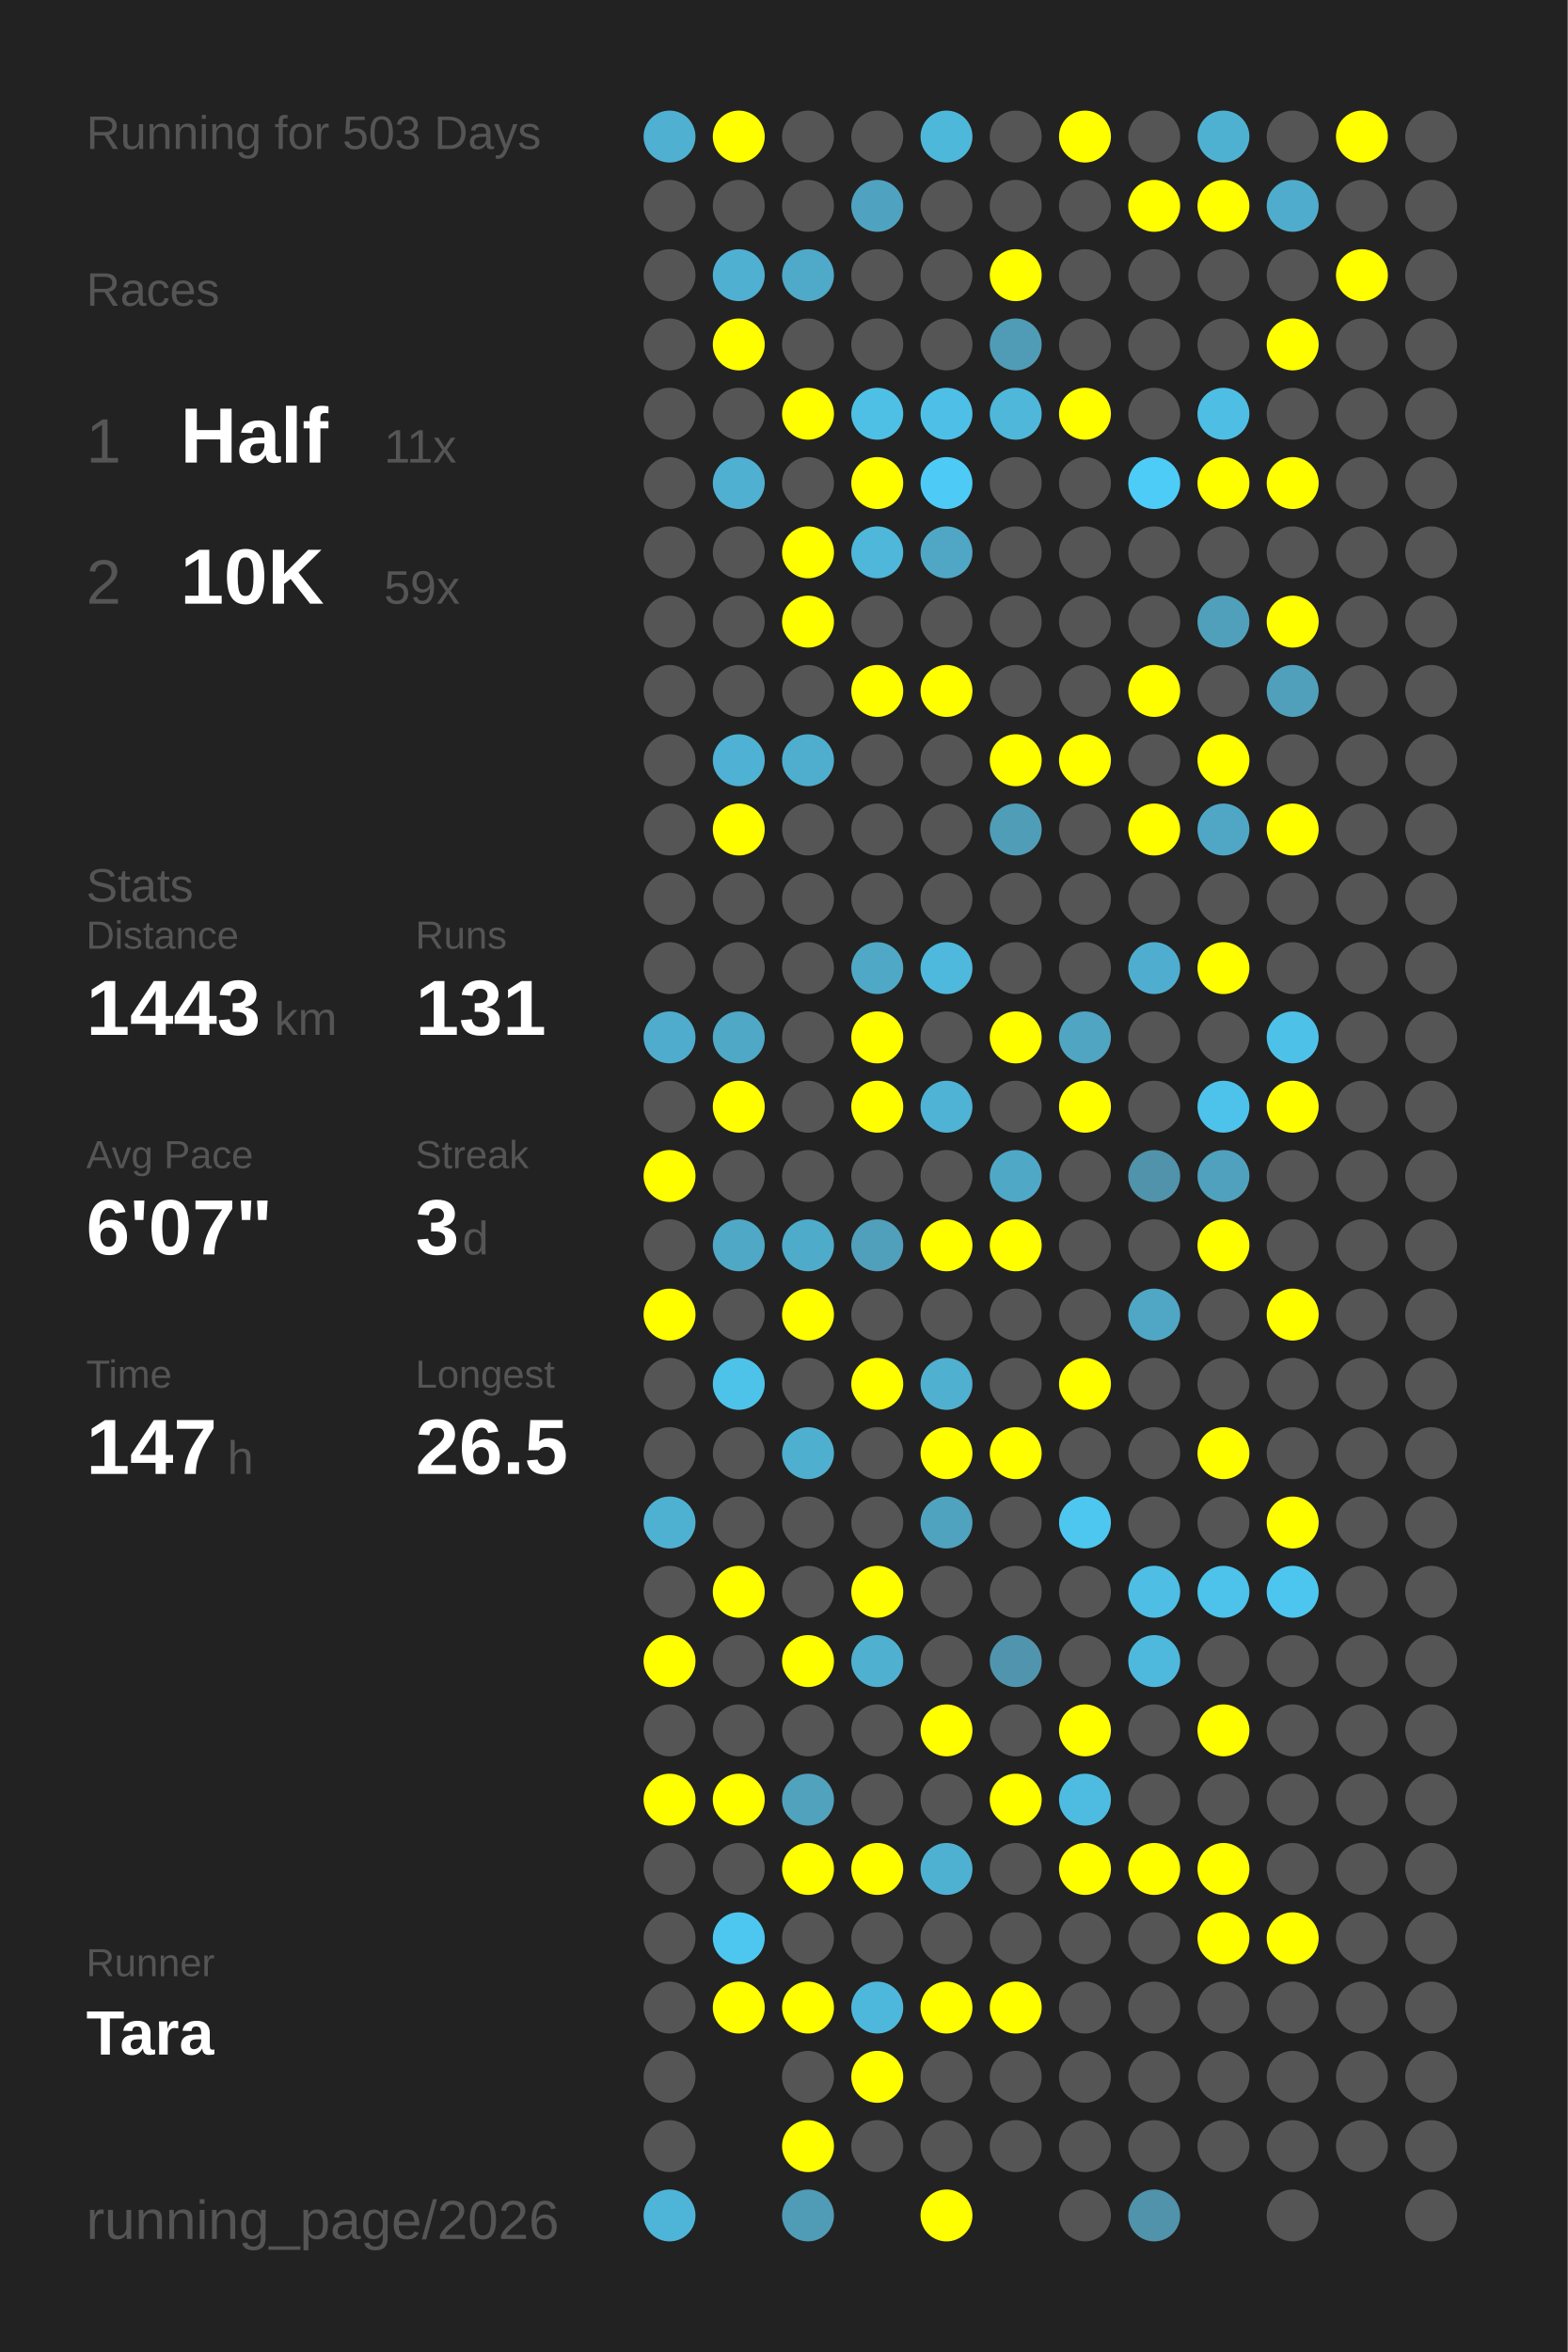
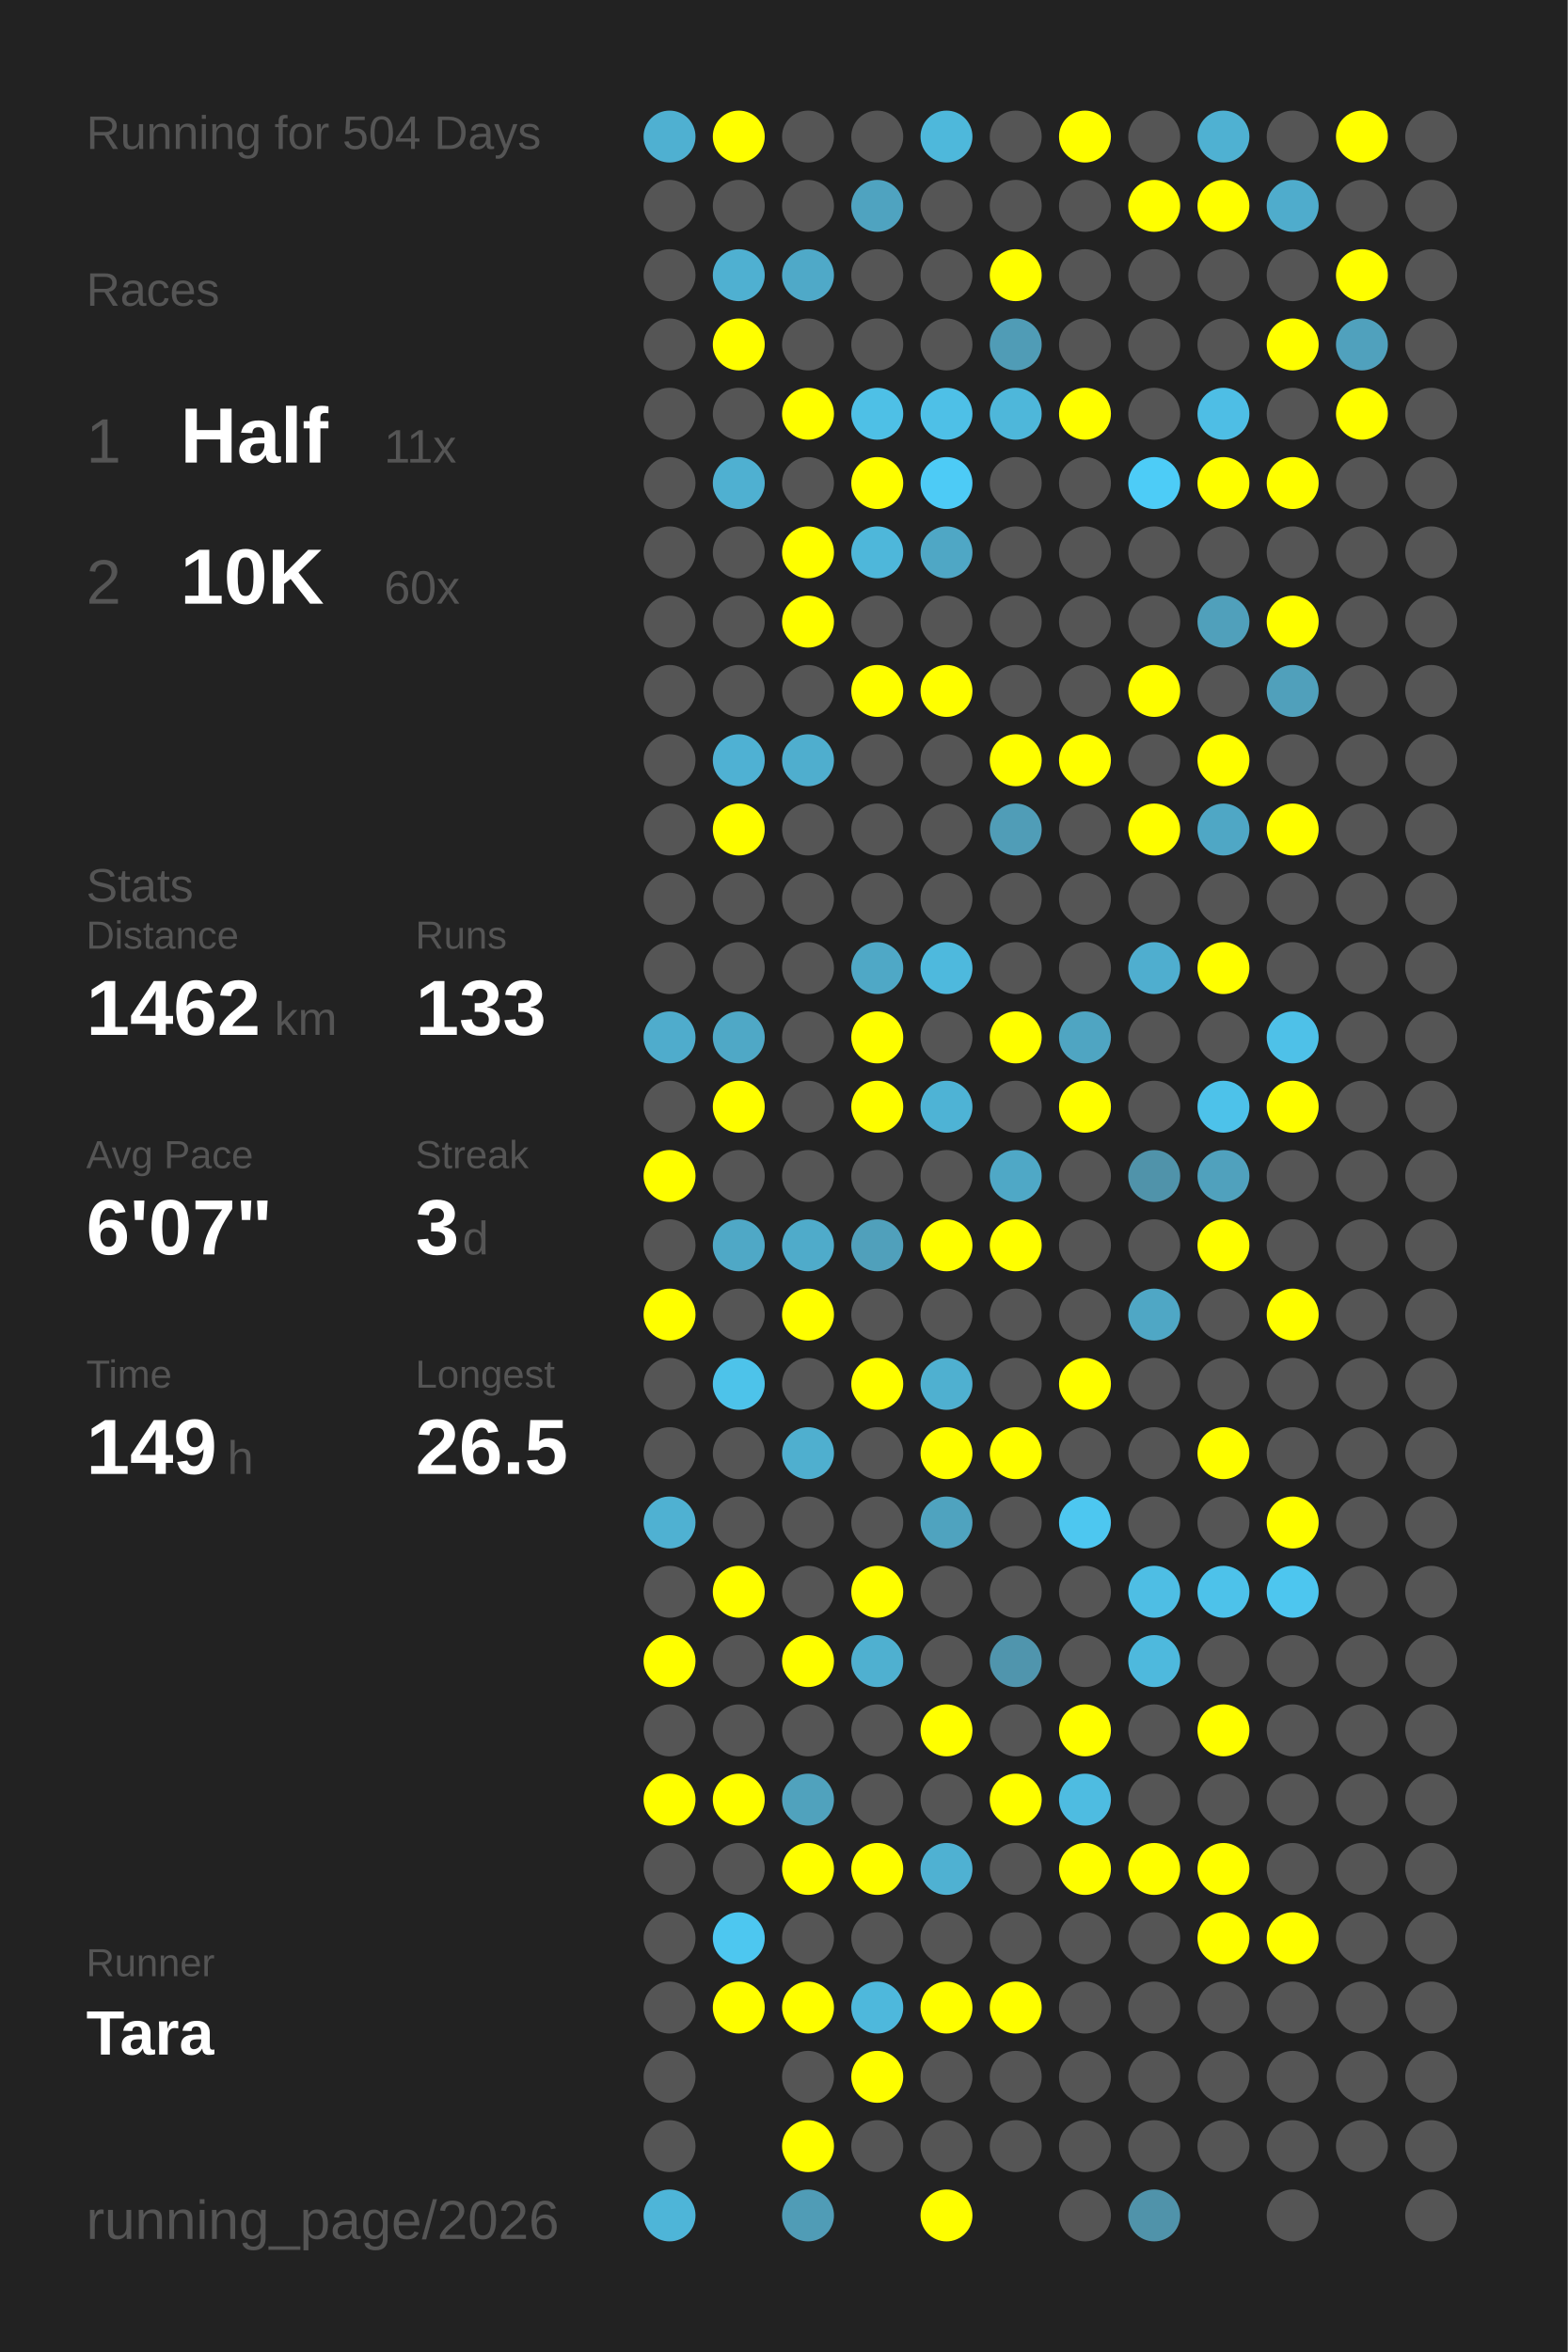
<svg xmlns="http://www.w3.org/2000/svg" baseProfile="full" height="300mm" version="1.1" viewBox="0,0,200,300" width="200mm">
  <defs />
  <rect fill="#222222" height="300" width="200" x="0" y="0" />
-   <text fill="#555555" style="font-size:6px; font-family:Arial;" x="11" y="19">Running for 503 Days</text>
+   <text fill="#555555" style="font-size:6px; font-family:Arial;" x="11" y="19">Running for 504 Days</text>
  <text fill="#555555" style="font-size:6px; font-family:Arial;" x="11" y="39">Races</text>
  <text fill="#555555" style="font-size:8px; font-family:Arial;" x="11" y="59">1</text>
  <text fill="#FFFFFF" style="font-size:10px; font-family:Arial; font-weight:bold;" x="23" y="59">Half</text>
  <text fill="#555555" style="font-size:6px; font-family:Arial;" x="49" y="59">11x</text>
  <text fill="#555555" style="font-size:8px; font-family:Arial;" x="11" y="77">2</text>
  <text fill="#FFFFFF" style="font-size:10px; font-family:Arial; font-weight:bold;" x="23" y="77">10K</text>
-   <text fill="#555555" style="font-size:6px; font-family:Arial;" x="49" y="77">59x</text>
+   <text fill="#555555" style="font-size:6px; font-family:Arial;" x="49" y="77">60x</text>
  <text fill="#555555" style="font-size:6px; font-family:Arial;" x="11" y="115">Stats</text>
  <text fill="#555555" style="font-size:5px; font-family:Arial;" x="11" y="121">Distance</text>
-   <text fill="#FFFFFF" style="font-size:10px; font-family:Arial; font-weight:bold;" x="11" y="132">1443</text>
+   <text fill="#FFFFFF" style="font-size:10px; font-family:Arial; font-weight:bold;" x="11" y="132">1462</text>
  <text fill="#555555" style="font-size:6px; font-family:Arial;" x="35" y="132">km</text>
  <text fill="#555555" style="font-size:5px; font-family:Arial;" x="53" y="121">Runs</text>
-   <text fill="#FFFFFF" style="font-size:10px; font-family:Arial; font-weight:bold;" x="53" y="132">131</text>
+   <text fill="#FFFFFF" style="font-size:10px; font-family:Arial; font-weight:bold;" x="53" y="132">133</text>
  <text fill="#555555" style="font-size:5px; font-family:Arial;" x="11" y="149">Avg Pace</text>
  <text fill="#FFFFFF" style="font-size:10px; font-family:Arial; font-weight:bold;" x="11" y="160">6'07"</text>
  <text fill="#555555" style="font-size:5px; font-family:Arial;" x="53" y="149">Streak</text>
  <text fill="#FFFFFF" style="font-size:10px; font-family:Arial; font-weight:bold;" x="53" y="160">3</text>
  <text fill="#555555" style="font-size:6px; font-family:Arial;" x="59" y="160">d</text>
  <text fill="#555555" style="font-size:5px; font-family:Arial;" x="11" y="177">Time</text>
-   <text fill="#FFFFFF" style="font-size:10px; font-family:Arial; font-weight:bold;" x="11" y="188">147</text>
+   <text fill="#FFFFFF" style="font-size:10px; font-family:Arial; font-weight:bold;" x="11" y="188">149</text>
  <text fill="#555555" style="font-size:6px; font-family:Arial;" x="29" y="188">h</text>
  <text fill="#555555" style="font-size:5px; font-family:Arial;" x="53" y="177">Longest</text>
  <text fill="#FFFFFF" style="font-size:10px; font-family:Arial; font-weight:bold;" x="53" y="188">26.5</text>
  <text fill="#555555" style="font-size:5px; font-family:Arial;" x="11" y="252.065">Runner</text>
  <text fill="#FFFFFF" style="font-size:8px; font-family:Arial; font-weight:bold;" x="11" y="262.065">Tara</text>
  <text fill="#555555" style="font-size:7px; font-family:Arial;" x="11" y="285.581">running_page/2026</text>
  <circle cx="85.417" cy="17.419" fill="#4fb0d1" r="3.312" />
  <circle cx="85.417" cy="26.258" fill="#555555" r="3.312" />
  <circle cx="85.417" cy="35.097" fill="#555555" r="3.312" />
  <circle cx="85.417" cy="43.935" fill="#555555" r="3.312" />
  <circle cx="85.417" cy="52.774" fill="#555555" r="3.312" />
  <circle cx="85.417" cy="61.613" fill="#555555" r="3.312" />
  <circle cx="85.417" cy="70.452" fill="#555555" r="3.312" />
  <circle cx="85.417" cy="79.29" fill="#555555" r="3.312" />
  <circle cx="85.417" cy="88.129" fill="#555555" r="3.312" />
  <circle cx="85.417" cy="96.968" fill="#555555" r="3.312" />
  <circle cx="85.417" cy="105.806" fill="#555555" r="3.312" />
  <circle cx="85.417" cy="114.645" fill="#555555" r="3.312" />
  <circle cx="85.417" cy="123.484" fill="#555555" r="3.312" />
  <circle cx="85.417" cy="132.323" fill="#4faccc" r="3.312" />
  <circle cx="85.417" cy="141.161" fill="#555555" r="3.312" />
  <circle cx="85.417" cy="150" fill="#FFFF00" r="3.312" />
  <circle cx="85.417" cy="158.839" fill="#555555" r="3.312" />
  <circle cx="85.417" cy="167.677" fill="#FFFF00" r="3.312" />
  <circle cx="85.417" cy="176.516" fill="#555555" r="3.312" />
  <circle cx="85.417" cy="185.355" fill="#555555" r="3.312" />
  <circle cx="85.417" cy="194.194" fill="#4fb1d2" r="3.312" />
  <circle cx="85.417" cy="203.032" fill="#555555" r="3.312" />
  <circle cx="85.417" cy="211.871" fill="#FFFF00" r="3.312" />
  <circle cx="85.417" cy="220.71" fill="#555555" r="3.312" />
  <circle cx="85.417" cy="229.548" fill="#FFFF00" r="3.312" />
  <circle cx="85.417" cy="238.387" fill="#555555" r="3.312" />
  <circle cx="85.417" cy="247.226" fill="#555555" r="3.312" />
  <circle cx="85.417" cy="256.065" fill="#555555" r="3.312" />
  <circle cx="85.417" cy="264.903" fill="#555555" r="3.312" />
  <circle cx="85.417" cy="273.742" fill="#555555" r="3.312" />
  <circle cx="85.417" cy="282.581" fill="#4eb5d8" r="3.312" />
  <circle cx="94.25" cy="17.419" fill="#FFFF00" r="3.312" />
  <circle cx="94.25" cy="26.258" fill="#555555" r="3.312" />
  <circle cx="94.25" cy="35.097" fill="#4fb0d1" r="3.312" />
  <circle cx="94.25" cy="43.935" fill="#FFFF00" r="3.312" />
  <circle cx="94.25" cy="52.774" fill="#555555" r="3.312" />
  <circle cx="94.25" cy="61.613" fill="#4fb0d1" r="3.312" />
  <circle cx="94.25" cy="70.452" fill="#555555" r="3.312" />
  <circle cx="94.25" cy="79.29" fill="#555555" r="3.312" />
  <circle cx="94.25" cy="88.129" fill="#555555" r="3.312" />
  <circle cx="94.25" cy="96.968" fill="#4fb1d3" r="3.312" />
  <circle cx="94.25" cy="105.806" fill="#FFFF00" r="3.312" />
  <circle cx="94.25" cy="114.645" fill="#555555" r="3.312" />
  <circle cx="94.25" cy="123.484" fill="#555555" r="3.312" />
  <circle cx="94.25" cy="132.323" fill="#4fa8c6" r="3.312" />
  <circle cx="94.25" cy="141.161" fill="#FFFF00" r="3.312" />
  <circle cx="94.25" cy="150" fill="#555555" r="3.312" />
  <circle cx="94.25" cy="158.839" fill="#4fa8c6" r="3.312" />
  <circle cx="94.25" cy="167.677" fill="#555555" r="3.312" />
  <circle cx="94.25" cy="176.516" fill="#4dc3ea" r="3.312" />
  <circle cx="94.25" cy="185.355" fill="#555555" r="3.312" />
  <circle cx="94.25" cy="194.194" fill="#555555" r="3.312" />
  <circle cx="94.25" cy="203.032" fill="#FFFF00" r="3.312" />
  <circle cx="94.25" cy="211.871" fill="#555555" r="3.312" />
  <circle cx="94.25" cy="220.71" fill="#555555" r="3.312" />
  <circle cx="94.25" cy="229.548" fill="#FFFF00" r="3.312" />
  <circle cx="94.25" cy="238.387" fill="#555555" r="3.312" />
  <circle cx="94.25" cy="247.226" fill="#4dc7f0" r="3.312" />
  <circle cx="94.25" cy="256.065" fill="#FFFF00" r="3.312" />
  <circle cx="103.083" cy="17.419" fill="#555555" r="3.312" />
  <circle cx="103.083" cy="26.258" fill="#555555" r="3.312" />
  <circle cx="103.083" cy="35.097" fill="#4fa9c8" r="3.312" />
  <circle cx="103.083" cy="43.935" fill="#555555" r="3.312" />
  <circle cx="103.083" cy="52.774" fill="#FFFF00" r="3.312" />
  <circle cx="103.083" cy="61.613" fill="#555555" r="3.312" />
  <circle cx="103.083" cy="70.452" fill="#FFFF00" r="3.312" />
  <circle cx="103.083" cy="79.29" fill="#FFFF00" r="3.312" />
  <circle cx="103.083" cy="88.129" fill="#555555" r="3.312" />
  <circle cx="103.083" cy="96.968" fill="#4faece" r="3.312" />
  <circle cx="103.083" cy="105.806" fill="#555555" r="3.312" />
  <circle cx="103.083" cy="114.645" fill="#555555" r="3.312" />
  <circle cx="103.083" cy="123.484" fill="#555555" r="3.312" />
  <circle cx="103.083" cy="132.323" fill="#555555" r="3.312" />
  <circle cx="103.083" cy="141.161" fill="#555555" r="3.312" />
  <circle cx="103.083" cy="150" fill="#555555" r="3.312" />
  <circle cx="103.083" cy="158.839" fill="#4fabca" r="3.312" />
  <circle cx="103.083" cy="167.677" fill="#FFFF00" r="3.312" />
  <circle cx="103.083" cy="176.516" fill="#555555" r="3.312" />
  <circle cx="103.083" cy="185.355" fill="#4fafcf" r="3.312" />
  <circle cx="103.083" cy="194.194" fill="#555555" r="3.312" />
  <circle cx="103.083" cy="203.032" fill="#555555" r="3.312" />
  <circle cx="103.083" cy="211.871" fill="#FFFF00" r="3.312" />
  <circle cx="103.083" cy="220.71" fill="#555555" r="3.312" />
  <circle cx="103.083" cy="229.548" fill="#50a2bd" r="3.312" />
  <circle cx="103.083" cy="238.387" fill="#FFFF00" r="3.312" />
  <circle cx="103.083" cy="247.226" fill="#555555" r="3.312" />
  <circle cx="103.083" cy="256.065" fill="#FFFF00" r="3.312" />
  <circle cx="103.083" cy="264.903" fill="#555555" r="3.312" />
  <circle cx="103.083" cy="273.742" fill="#FFFF00" r="3.312" />
  <circle cx="103.083" cy="282.581" fill="#509cb6" r="3.312" />
  <circle cx="111.917" cy="17.419" fill="#555555" r="3.312" />
  <circle cx="111.917" cy="26.258" fill="#4fa3c0" r="3.312" />
  <circle cx="111.917" cy="35.097" fill="#555555" r="3.312" />
  <circle cx="111.917" cy="43.935" fill="#555555" r="3.312" />
  <circle cx="111.917" cy="52.774" fill="#4ec0e6" r="3.312" />
  <circle cx="111.917" cy="61.613" fill="#FFFF00" r="3.312" />
  <circle cx="111.917" cy="70.452" fill="#4eb7da" r="3.312" />
  <circle cx="111.917" cy="79.29" fill="#555555" r="3.312" />
  <circle cx="111.917" cy="88.129" fill="#FFFF00" r="3.312" />
  <circle cx="111.917" cy="96.968" fill="#555555" r="3.312" />
  <circle cx="111.917" cy="105.806" fill="#555555" r="3.312" />
  <circle cx="111.917" cy="114.645" fill="#555555" r="3.312" />
  <circle cx="111.917" cy="123.484" fill="#4fa8c6" r="3.312" />
  <circle cx="111.917" cy="132.323" fill="#FFFF00" r="3.312" />
  <circle cx="111.917" cy="141.161" fill="#FFFF00" r="3.312" />
  <circle cx="111.917" cy="150" fill="#555555" r="3.312" />
  <circle cx="111.917" cy="158.839" fill="#50a0bb" r="3.312" />
  <circle cx="111.917" cy="167.677" fill="#555555" r="3.312" />
  <circle cx="111.917" cy="176.516" fill="#FFFF00" r="3.312" />
  <circle cx="111.917" cy="185.355" fill="#555555" r="3.312" />
  <circle cx="111.917" cy="194.194" fill="#555555" r="3.312" />
  <circle cx="111.917" cy="203.032" fill="#FFFF00" r="3.312" />
  <circle cx="111.917" cy="211.871" fill="#4fb0d0" r="3.312" />
  <circle cx="111.917" cy="220.71" fill="#555555" r="3.312" />
  <circle cx="111.917" cy="229.548" fill="#555555" r="3.312" />
  <circle cx="111.917" cy="238.387" fill="#FFFF00" r="3.312" />
  <circle cx="111.917" cy="247.226" fill="#555555" r="3.312" />
  <circle cx="111.917" cy="256.065" fill="#4eb8dc" r="3.312" />
  <circle cx="111.917" cy="264.903" fill="#FFFF00" r="3.312" />
  <circle cx="111.917" cy="273.742" fill="#555555" r="3.312" />
  <circle cx="120.75" cy="17.419" fill="#4eb8db" r="3.312" />
  <circle cx="120.75" cy="26.258" fill="#555555" r="3.312" />
  <circle cx="120.75" cy="35.097" fill="#555555" r="3.312" />
  <circle cx="120.75" cy="43.935" fill="#555555" r="3.312" />
  <circle cx="120.75" cy="52.774" fill="#4ec0e7" r="3.312" />
  <circle cx="120.75" cy="61.613" fill="#4dcbf6" r="3.312" />
  <circle cx="120.75" cy="70.452" fill="#4fa7c5" r="3.312" />
  <circle cx="120.75" cy="79.29" fill="#555555" r="3.312" />
  <circle cx="120.75" cy="88.129" fill="#FFFF00" r="3.312" />
  <circle cx="120.75" cy="96.968" fill="#555555" r="3.312" />
  <circle cx="120.75" cy="105.806" fill="#555555" r="3.312" />
  <circle cx="120.75" cy="114.645" fill="#555555" r="3.312" />
  <circle cx="120.75" cy="123.484" fill="#4eb9dd" r="3.312" />
  <circle cx="120.75" cy="132.323" fill="#555555" r="3.312" />
  <circle cx="120.75" cy="141.161" fill="#4eb3d5" r="3.312" />
  <circle cx="120.75" cy="150" fill="#555555" r="3.312" />
  <circle cx="120.75" cy="158.839" fill="#FFFF00" r="3.312" />
  <circle cx="120.75" cy="167.677" fill="#555555" r="3.312" />
  <circle cx="120.75" cy="176.516" fill="#4fb0d0" r="3.312" />
  <circle cx="120.75" cy="185.355" fill="#FFFF00" r="3.312" />
  <circle cx="120.75" cy="194.194" fill="#4fa3bf" r="3.312" />
  <circle cx="120.75" cy="203.032" fill="#555555" r="3.312" />
  <circle cx="120.75" cy="211.871" fill="#555555" r="3.312" />
  <circle cx="120.75" cy="220.71" fill="#FFFF00" r="3.312" />
  <circle cx="120.75" cy="229.548" fill="#555555" r="3.312" />
  <circle cx="120.75" cy="238.387" fill="#4fb1d2" r="3.312" />
  <circle cx="120.75" cy="247.226" fill="#555555" r="3.312" />
  <circle cx="120.75" cy="256.065" fill="#FFFF00" r="3.312" />
  <circle cx="120.75" cy="264.903" fill="#555555" r="3.312" />
  <circle cx="120.75" cy="273.742" fill="#555555" r="3.312" />
  <circle cx="120.75" cy="282.581" fill="#FFFF00" r="3.312" />
  <circle cx="129.583" cy="17.419" fill="#555555" r="3.312" />
  <circle cx="129.583" cy="26.258" fill="#555555" r="3.312" />
  <circle cx="129.583" cy="35.097" fill="#FFFF00" r="3.312" />
  <circle cx="129.583" cy="43.935" fill="#509cb6" r="3.312" />
  <circle cx="129.583" cy="52.774" fill="#4eb7da" r="3.312" />
  <circle cx="129.583" cy="61.613" fill="#555555" r="3.312" />
  <circle cx="129.583" cy="70.452" fill="#555555" r="3.312" />
  <circle cx="129.583" cy="79.29" fill="#555555" r="3.312" />
  <circle cx="129.583" cy="88.129" fill="#555555" r="3.312" />
  <circle cx="129.583" cy="96.968" fill="#FFFF00" r="3.312" />
  <circle cx="129.583" cy="105.806" fill="#509db7" r="3.312" />
  <circle cx="129.583" cy="114.645" fill="#555555" r="3.312" />
  <circle cx="129.583" cy="123.484" fill="#555555" r="3.312" />
  <circle cx="129.583" cy="132.323" fill="#FFFF00" r="3.312" />
  <circle cx="129.583" cy="141.161" fill="#555555" r="3.312" />
  <circle cx="129.583" cy="150" fill="#4fa8c6" r="3.312" />
  <circle cx="129.583" cy="158.839" fill="#FFFF00" r="3.312" />
  <circle cx="129.583" cy="167.677" fill="#555555" r="3.312" />
  <circle cx="129.583" cy="176.516" fill="#555555" r="3.312" />
  <circle cx="129.583" cy="185.355" fill="#FFFF00" r="3.312" />
  <circle cx="129.583" cy="194.194" fill="#555555" r="3.312" />
  <circle cx="129.583" cy="203.032" fill="#555555" r="3.312" />
  <circle cx="129.583" cy="211.871" fill="#5095ad" r="3.312" />
  <circle cx="129.583" cy="220.71" fill="#555555" r="3.312" />
  <circle cx="129.583" cy="229.548" fill="#FFFF00" r="3.312" />
  <circle cx="129.583" cy="238.387" fill="#555555" r="3.312" />
  <circle cx="129.583" cy="247.226" fill="#555555" r="3.312" />
  <circle cx="129.583" cy="256.065" fill="#FFFF00" r="3.312" />
  <circle cx="129.583" cy="264.903" fill="#555555" r="3.312" />
  <circle cx="129.583" cy="273.742" fill="#555555" r="3.312" />
  <circle cx="138.417" cy="17.419" fill="#FFFF00" r="3.312" />
  <circle cx="138.417" cy="26.258" fill="#555555" r="3.312" />
  <circle cx="138.417" cy="35.097" fill="#555555" r="3.312" />
  <circle cx="138.417" cy="43.935" fill="#555555" r="3.312" />
  <circle cx="138.417" cy="52.774" fill="#FFFF00" r="3.312" />
  <circle cx="138.417" cy="61.613" fill="#555555" r="3.312" />
  <circle cx="138.417" cy="70.452" fill="#555555" r="3.312" />
  <circle cx="138.417" cy="79.29" fill="#555555" r="3.312" />
  <circle cx="138.417" cy="88.129" fill="#555555" r="3.312" />
  <circle cx="138.417" cy="96.968" fill="#FFFF00" r="3.312" />
  <circle cx="138.417" cy="105.806" fill="#555555" r="3.312" />
  <circle cx="138.417" cy="114.645" fill="#555555" r="3.312" />
  <circle cx="138.417" cy="123.484" fill="#555555" r="3.312" />
  <circle cx="138.417" cy="132.323" fill="#4fa5c2" r="3.312" />
  <circle cx="138.417" cy="141.161" fill="#FFFF00" r="3.312" />
  <circle cx="138.417" cy="150" fill="#555555" r="3.312" />
  <circle cx="138.417" cy="158.839" fill="#555555" r="3.312" />
  <circle cx="138.417" cy="167.677" fill="#555555" r="3.312" />
  <circle cx="138.417" cy="176.516" fill="#FFFF00" r="3.312" />
  <circle cx="138.417" cy="185.355" fill="#555555" r="3.312" />
  <circle cx="138.417" cy="194.194" fill="#4dc7f0" r="3.312" />
  <circle cx="138.417" cy="203.032" fill="#555555" r="3.312" />
  <circle cx="138.417" cy="211.871" fill="#555555" r="3.312" />
  <circle cx="138.417" cy="220.71" fill="#FFFF00" r="3.312" />
  <circle cx="138.417" cy="229.548" fill="#4ebce1" r="3.312" />
  <circle cx="138.417" cy="238.387" fill="#FFFF00" r="3.312" />
  <circle cx="138.417" cy="247.226" fill="#555555" r="3.312" />
  <circle cx="138.417" cy="256.065" fill="#555555" r="3.312" />
  <circle cx="138.417" cy="264.903" fill="#555555" r="3.312" />
  <circle cx="138.417" cy="273.742" fill="#555555" r="3.312" />
  <circle cx="138.417" cy="282.581" fill="#555555" r="3.312" />
  <circle cx="147.25" cy="17.419" fill="#555555" r="3.312" />
  <circle cx="147.25" cy="26.258" fill="#FFFF00" r="3.312" />
  <circle cx="147.25" cy="35.097" fill="#555555" r="3.312" />
  <circle cx="147.25" cy="43.935" fill="#555555" r="3.312" />
  <circle cx="147.25" cy="52.774" fill="#555555" r="3.312" />
  <circle cx="147.25" cy="61.613" fill="#4dccf7" r="3.312" />
  <circle cx="147.25" cy="70.452" fill="#555555" r="3.312" />
  <circle cx="147.25" cy="79.29" fill="#555555" r="3.312" />
  <circle cx="147.25" cy="88.129" fill="#FFFF00" r="3.312" />
  <circle cx="147.25" cy="96.968" fill="#555555" r="3.312" />
  <circle cx="147.25" cy="105.806" fill="#FFFF00" r="3.312" />
  <circle cx="147.25" cy="114.645" fill="#555555" r="3.312" />
  <circle cx="147.25" cy="123.484" fill="#4faecf" r="3.312" />
  <circle cx="147.25" cy="132.323" fill="#555555" r="3.312" />
  <circle cx="147.25" cy="141.161" fill="#555555" r="3.312" />
  <circle cx="147.25" cy="150" fill="#5093aa" r="3.312" />
  <circle cx="147.25" cy="158.839" fill="#555555" r="3.312" />
  <circle cx="147.25" cy="167.677" fill="#4fa7c5" r="3.312" />
  <circle cx="147.25" cy="176.516" fill="#555555" r="3.312" />
  <circle cx="147.25" cy="185.355" fill="#555555" r="3.312" />
  <circle cx="147.25" cy="194.194" fill="#555555" r="3.312" />
  <circle cx="147.25" cy="203.032" fill="#4ebee4" r="3.312" />
  <circle cx="147.25" cy="211.871" fill="#4eb9dd" r="3.312" />
  <circle cx="147.25" cy="220.71" fill="#555555" r="3.312" />
  <circle cx="147.25" cy="229.548" fill="#555555" r="3.312" />
  <circle cx="147.25" cy="238.387" fill="#FFFF00" r="3.312" />
  <circle cx="147.25" cy="247.226" fill="#555555" r="3.312" />
  <circle cx="147.25" cy="256.065" fill="#555555" r="3.312" />
  <circle cx="147.25" cy="264.903" fill="#555555" r="3.312" />
  <circle cx="147.25" cy="273.742" fill="#555555" r="3.312" />
  <circle cx="147.25" cy="282.581" fill="#5093aa" r="3.312" />
  <circle cx="156.083" cy="17.419" fill="#4fb1d2" r="3.312" />
  <circle cx="156.083" cy="26.258" fill="#FFFF00" r="3.312" />
  <circle cx="156.083" cy="35.097" fill="#555555" r="3.312" />
  <circle cx="156.083" cy="43.935" fill="#555555" r="3.312" />
  <circle cx="156.083" cy="52.774" fill="#4ebee5" r="3.312" />
  <circle cx="156.083" cy="61.613" fill="#FFFF00" r="3.312" />
  <circle cx="156.083" cy="70.452" fill="#555555" r="3.312" />
  <circle cx="156.083" cy="79.29" fill="#50a0bb" r="3.312" />
  <circle cx="156.083" cy="88.129" fill="#555555" r="3.312" />
  <circle cx="156.083" cy="96.968" fill="#FFFF00" r="3.312" />
  <circle cx="156.083" cy="105.806" fill="#4fa7c5" r="3.312" />
  <circle cx="156.083" cy="114.645" fill="#555555" r="3.312" />
  <circle cx="156.083" cy="123.484" fill="#FFFF00" r="3.312" />
  <circle cx="156.083" cy="132.323" fill="#555555" r="3.312" />
  <circle cx="156.083" cy="141.161" fill="#4dc2ea" r="3.312" />
  <circle cx="156.083" cy="150" fill="#50a1bd" r="3.312" />
  <circle cx="156.083" cy="158.839" fill="#FFFF00" r="3.312" />
  <circle cx="156.083" cy="167.677" fill="#555555" r="3.312" />
  <circle cx="156.083" cy="176.516" fill="#555555" r="3.312" />
  <circle cx="156.083" cy="185.355" fill="#FFFF00" r="3.312" />
  <circle cx="156.083" cy="194.194" fill="#555555" r="3.312" />
  <circle cx="156.083" cy="203.032" fill="#4dc2ea" r="3.312" />
  <circle cx="156.083" cy="211.871" fill="#555555" r="3.312" />
  <circle cx="156.083" cy="220.71" fill="#FFFF00" r="3.312" />
  <circle cx="156.083" cy="229.548" fill="#555555" r="3.312" />
  <circle cx="156.083" cy="238.387" fill="#FFFF00" r="3.312" />
  <circle cx="156.083" cy="247.226" fill="#FFFF00" r="3.312" />
  <circle cx="156.083" cy="256.065" fill="#555555" r="3.312" />
  <circle cx="156.083" cy="264.903" fill="#555555" r="3.312" />
  <circle cx="156.083" cy="273.742" fill="#555555" r="3.312" />
  <circle cx="164.917" cy="17.419" fill="#555555" r="3.312" />
  <circle cx="164.917" cy="26.258" fill="#4faccc" r="3.312" />
  <circle cx="164.917" cy="35.097" fill="#555555" r="3.312" />
  <circle cx="164.917" cy="43.935" fill="#FFFF00" r="3.312" />
  <circle cx="164.917" cy="52.774" fill="#555555" r="3.312" />
  <circle cx="164.917" cy="61.613" fill="#FFFF00" r="3.312" />
  <circle cx="164.917" cy="70.452" fill="#555555" r="3.312" />
  <circle cx="164.917" cy="79.29" fill="#FFFF00" r="3.312" />
  <circle cx="164.917" cy="88.129" fill="#50a0bb" r="3.312" />
  <circle cx="164.917" cy="96.968" fill="#555555" r="3.312" />
  <circle cx="164.917" cy="105.806" fill="#FFFF00" r="3.312" />
  <circle cx="164.917" cy="114.645" fill="#555555" r="3.312" />
  <circle cx="164.917" cy="123.484" fill="#555555" r="3.312" />
  <circle cx="164.917" cy="132.323" fill="#4ec1e8" r="3.312" />
  <circle cx="164.917" cy="141.161" fill="#FFFF00" r="3.312" />
  <circle cx="164.917" cy="150" fill="#555555" r="3.312" />
  <circle cx="164.917" cy="158.839" fill="#555555" r="3.312" />
  <circle cx="164.917" cy="167.677" fill="#FFFF00" r="3.312" />
  <circle cx="164.917" cy="176.516" fill="#555555" r="3.312" />
  <circle cx="164.917" cy="185.355" fill="#555555" r="3.312" />
  <circle cx="164.917" cy="194.194" fill="#FFFF00" r="3.312" />
  <circle cx="164.917" cy="203.032" fill="#4dc6ef" r="3.312" />
  <circle cx="164.917" cy="211.871" fill="#555555" r="3.312" />
  <circle cx="164.917" cy="220.71" fill="#555555" r="3.312" />
  <circle cx="164.917" cy="229.548" fill="#555555" r="3.312" />
  <circle cx="164.917" cy="238.387" fill="#555555" r="3.312" />
  <circle cx="164.917" cy="247.226" fill="#FFFF00" r="3.312" />
  <circle cx="164.917" cy="256.065" fill="#555555" r="3.312" />
  <circle cx="164.917" cy="264.903" fill="#555555" r="3.312" />
  <circle cx="164.917" cy="273.742" fill="#555555" r="3.312" />
  <circle cx="164.917" cy="282.581" fill="#555555" r="3.312" />
  <circle cx="173.75" cy="17.419" fill="#FFFF00" r="3.312" />
  <circle cx="173.75" cy="26.258" fill="#555555" r="3.312" />
  <circle cx="173.75" cy="35.097" fill="#FFFF00" r="3.312" />
-   <circle cx="173.75" cy="43.935" fill="#555555" r="3.312" />
-   <circle cx="173.75" cy="52.774" fill="#555555" r="3.312" />
+   <circle cx="173.75" cy="43.935" fill="#50a1bd" r="3.312" />
+   <circle cx="173.75" cy="52.774" fill="#FFFF00" r="3.312" />
  <circle cx="173.75" cy="61.613" fill="#555555" r="3.312" />
  <circle cx="173.75" cy="70.452" fill="#555555" r="3.312" />
  <circle cx="173.75" cy="79.29" fill="#555555" r="3.312" />
  <circle cx="173.75" cy="88.129" fill="#555555" r="3.312" />
  <circle cx="173.75" cy="96.968" fill="#555555" r="3.312" />
  <circle cx="173.75" cy="105.806" fill="#555555" r="3.312" />
  <circle cx="173.75" cy="114.645" fill="#555555" r="3.312" />
  <circle cx="173.75" cy="123.484" fill="#555555" r="3.312" />
  <circle cx="173.75" cy="132.323" fill="#555555" r="3.312" />
  <circle cx="173.75" cy="141.161" fill="#555555" r="3.312" />
  <circle cx="173.75" cy="150" fill="#555555" r="3.312" />
  <circle cx="173.75" cy="158.839" fill="#555555" r="3.312" />
  <circle cx="173.75" cy="167.677" fill="#555555" r="3.312" />
  <circle cx="173.75" cy="176.516" fill="#555555" r="3.312" />
  <circle cx="173.75" cy="185.355" fill="#555555" r="3.312" />
  <circle cx="173.75" cy="194.194" fill="#555555" r="3.312" />
  <circle cx="173.75" cy="203.032" fill="#555555" r="3.312" />
  <circle cx="173.75" cy="211.871" fill="#555555" r="3.312" />
  <circle cx="173.75" cy="220.71" fill="#555555" r="3.312" />
  <circle cx="173.75" cy="229.548" fill="#555555" r="3.312" />
  <circle cx="173.75" cy="238.387" fill="#555555" r="3.312" />
  <circle cx="173.75" cy="247.226" fill="#555555" r="3.312" />
  <circle cx="173.75" cy="256.065" fill="#555555" r="3.312" />
  <circle cx="173.75" cy="264.903" fill="#555555" r="3.312" />
  <circle cx="173.75" cy="273.742" fill="#555555" r="3.312" />
  <circle cx="182.583" cy="17.419" fill="#555555" r="3.312" />
  <circle cx="182.583" cy="26.258" fill="#555555" r="3.312" />
  <circle cx="182.583" cy="35.097" fill="#555555" r="3.312" />
  <circle cx="182.583" cy="43.935" fill="#555555" r="3.312" />
  <circle cx="182.583" cy="52.774" fill="#555555" r="3.312" />
  <circle cx="182.583" cy="61.613" fill="#555555" r="3.312" />
  <circle cx="182.583" cy="70.452" fill="#555555" r="3.312" />
  <circle cx="182.583" cy="79.29" fill="#555555" r="3.312" />
  <circle cx="182.583" cy="88.129" fill="#555555" r="3.312" />
  <circle cx="182.583" cy="96.968" fill="#555555" r="3.312" />
  <circle cx="182.583" cy="105.806" fill="#555555" r="3.312" />
  <circle cx="182.583" cy="114.645" fill="#555555" r="3.312" />
  <circle cx="182.583" cy="123.484" fill="#555555" r="3.312" />
  <circle cx="182.583" cy="132.323" fill="#555555" r="3.312" />
  <circle cx="182.583" cy="141.161" fill="#555555" r="3.312" />
  <circle cx="182.583" cy="150" fill="#555555" r="3.312" />
  <circle cx="182.583" cy="158.839" fill="#555555" r="3.312" />
  <circle cx="182.583" cy="167.677" fill="#555555" r="3.312" />
  <circle cx="182.583" cy="176.516" fill="#555555" r="3.312" />
  <circle cx="182.583" cy="185.355" fill="#555555" r="3.312" />
  <circle cx="182.583" cy="194.194" fill="#555555" r="3.312" />
  <circle cx="182.583" cy="203.032" fill="#555555" r="3.312" />
  <circle cx="182.583" cy="211.871" fill="#555555" r="3.312" />
  <circle cx="182.583" cy="220.71" fill="#555555" r="3.312" />
  <circle cx="182.583" cy="229.548" fill="#555555" r="3.312" />
  <circle cx="182.583" cy="238.387" fill="#555555" r="3.312" />
  <circle cx="182.583" cy="247.226" fill="#555555" r="3.312" />
  <circle cx="182.583" cy="256.065" fill="#555555" r="3.312" />
  <circle cx="182.583" cy="264.903" fill="#555555" r="3.312" />
  <circle cx="182.583" cy="273.742" fill="#555555" r="3.312" />
  <circle cx="182.583" cy="282.581" fill="#555555" r="3.312" />
</svg>
